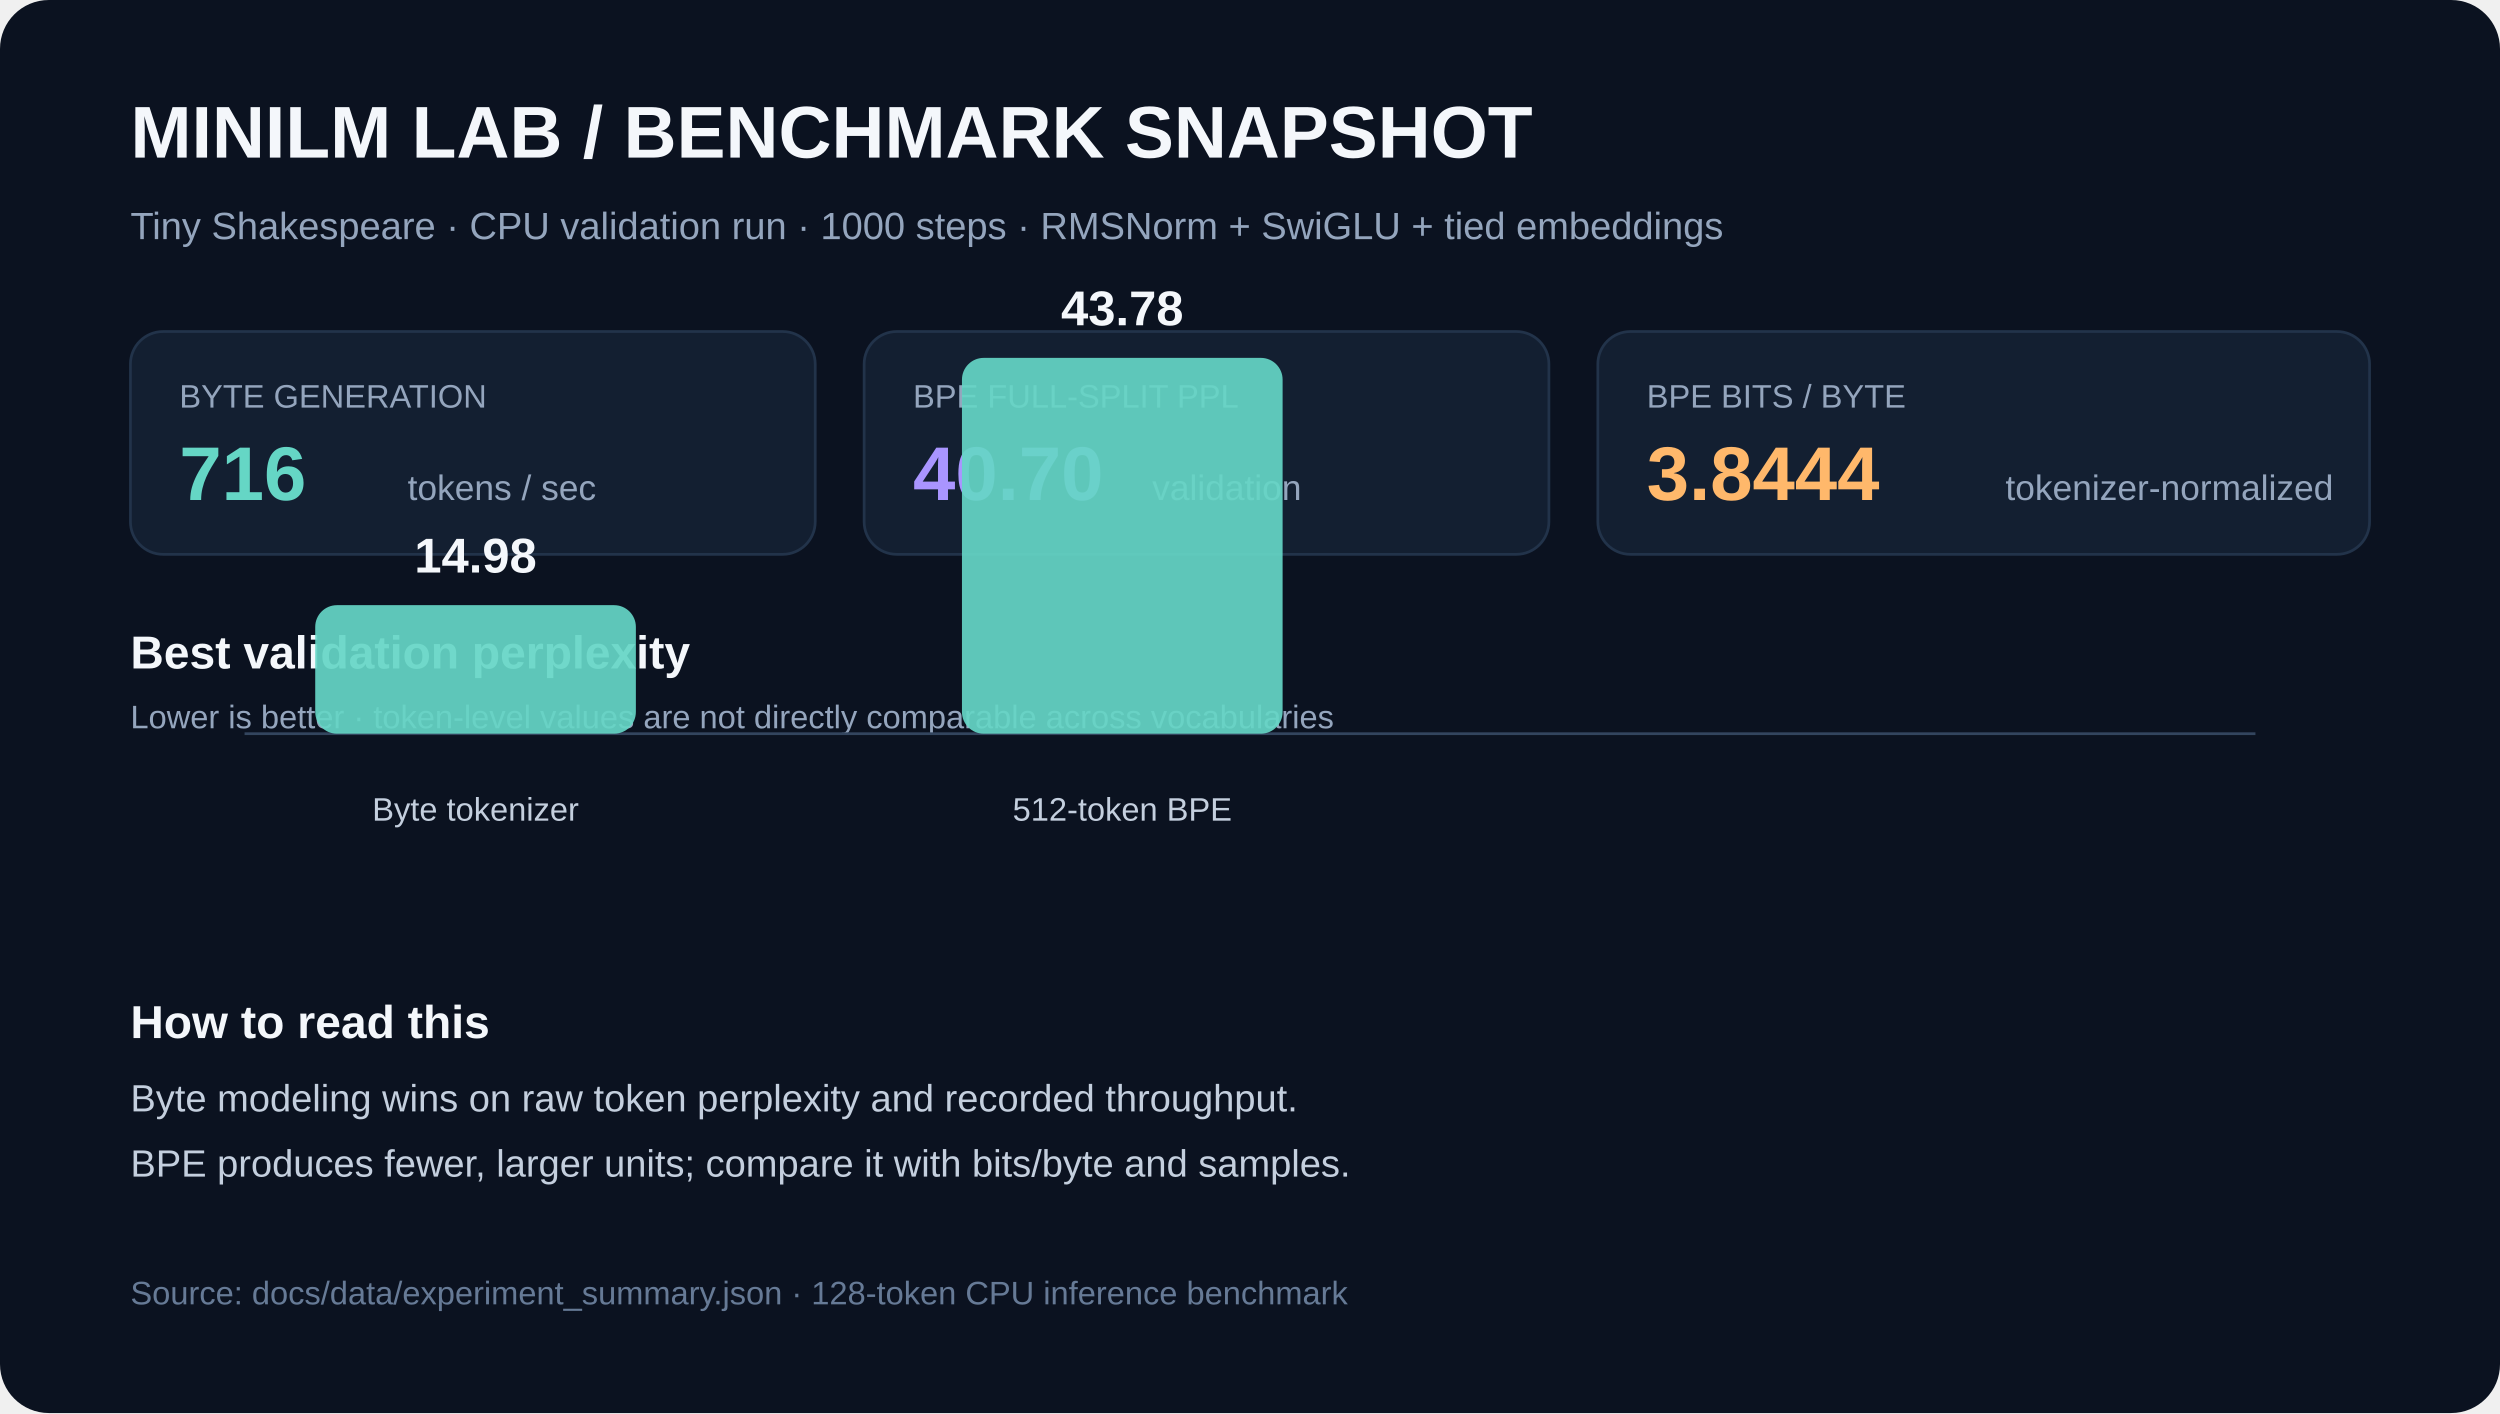
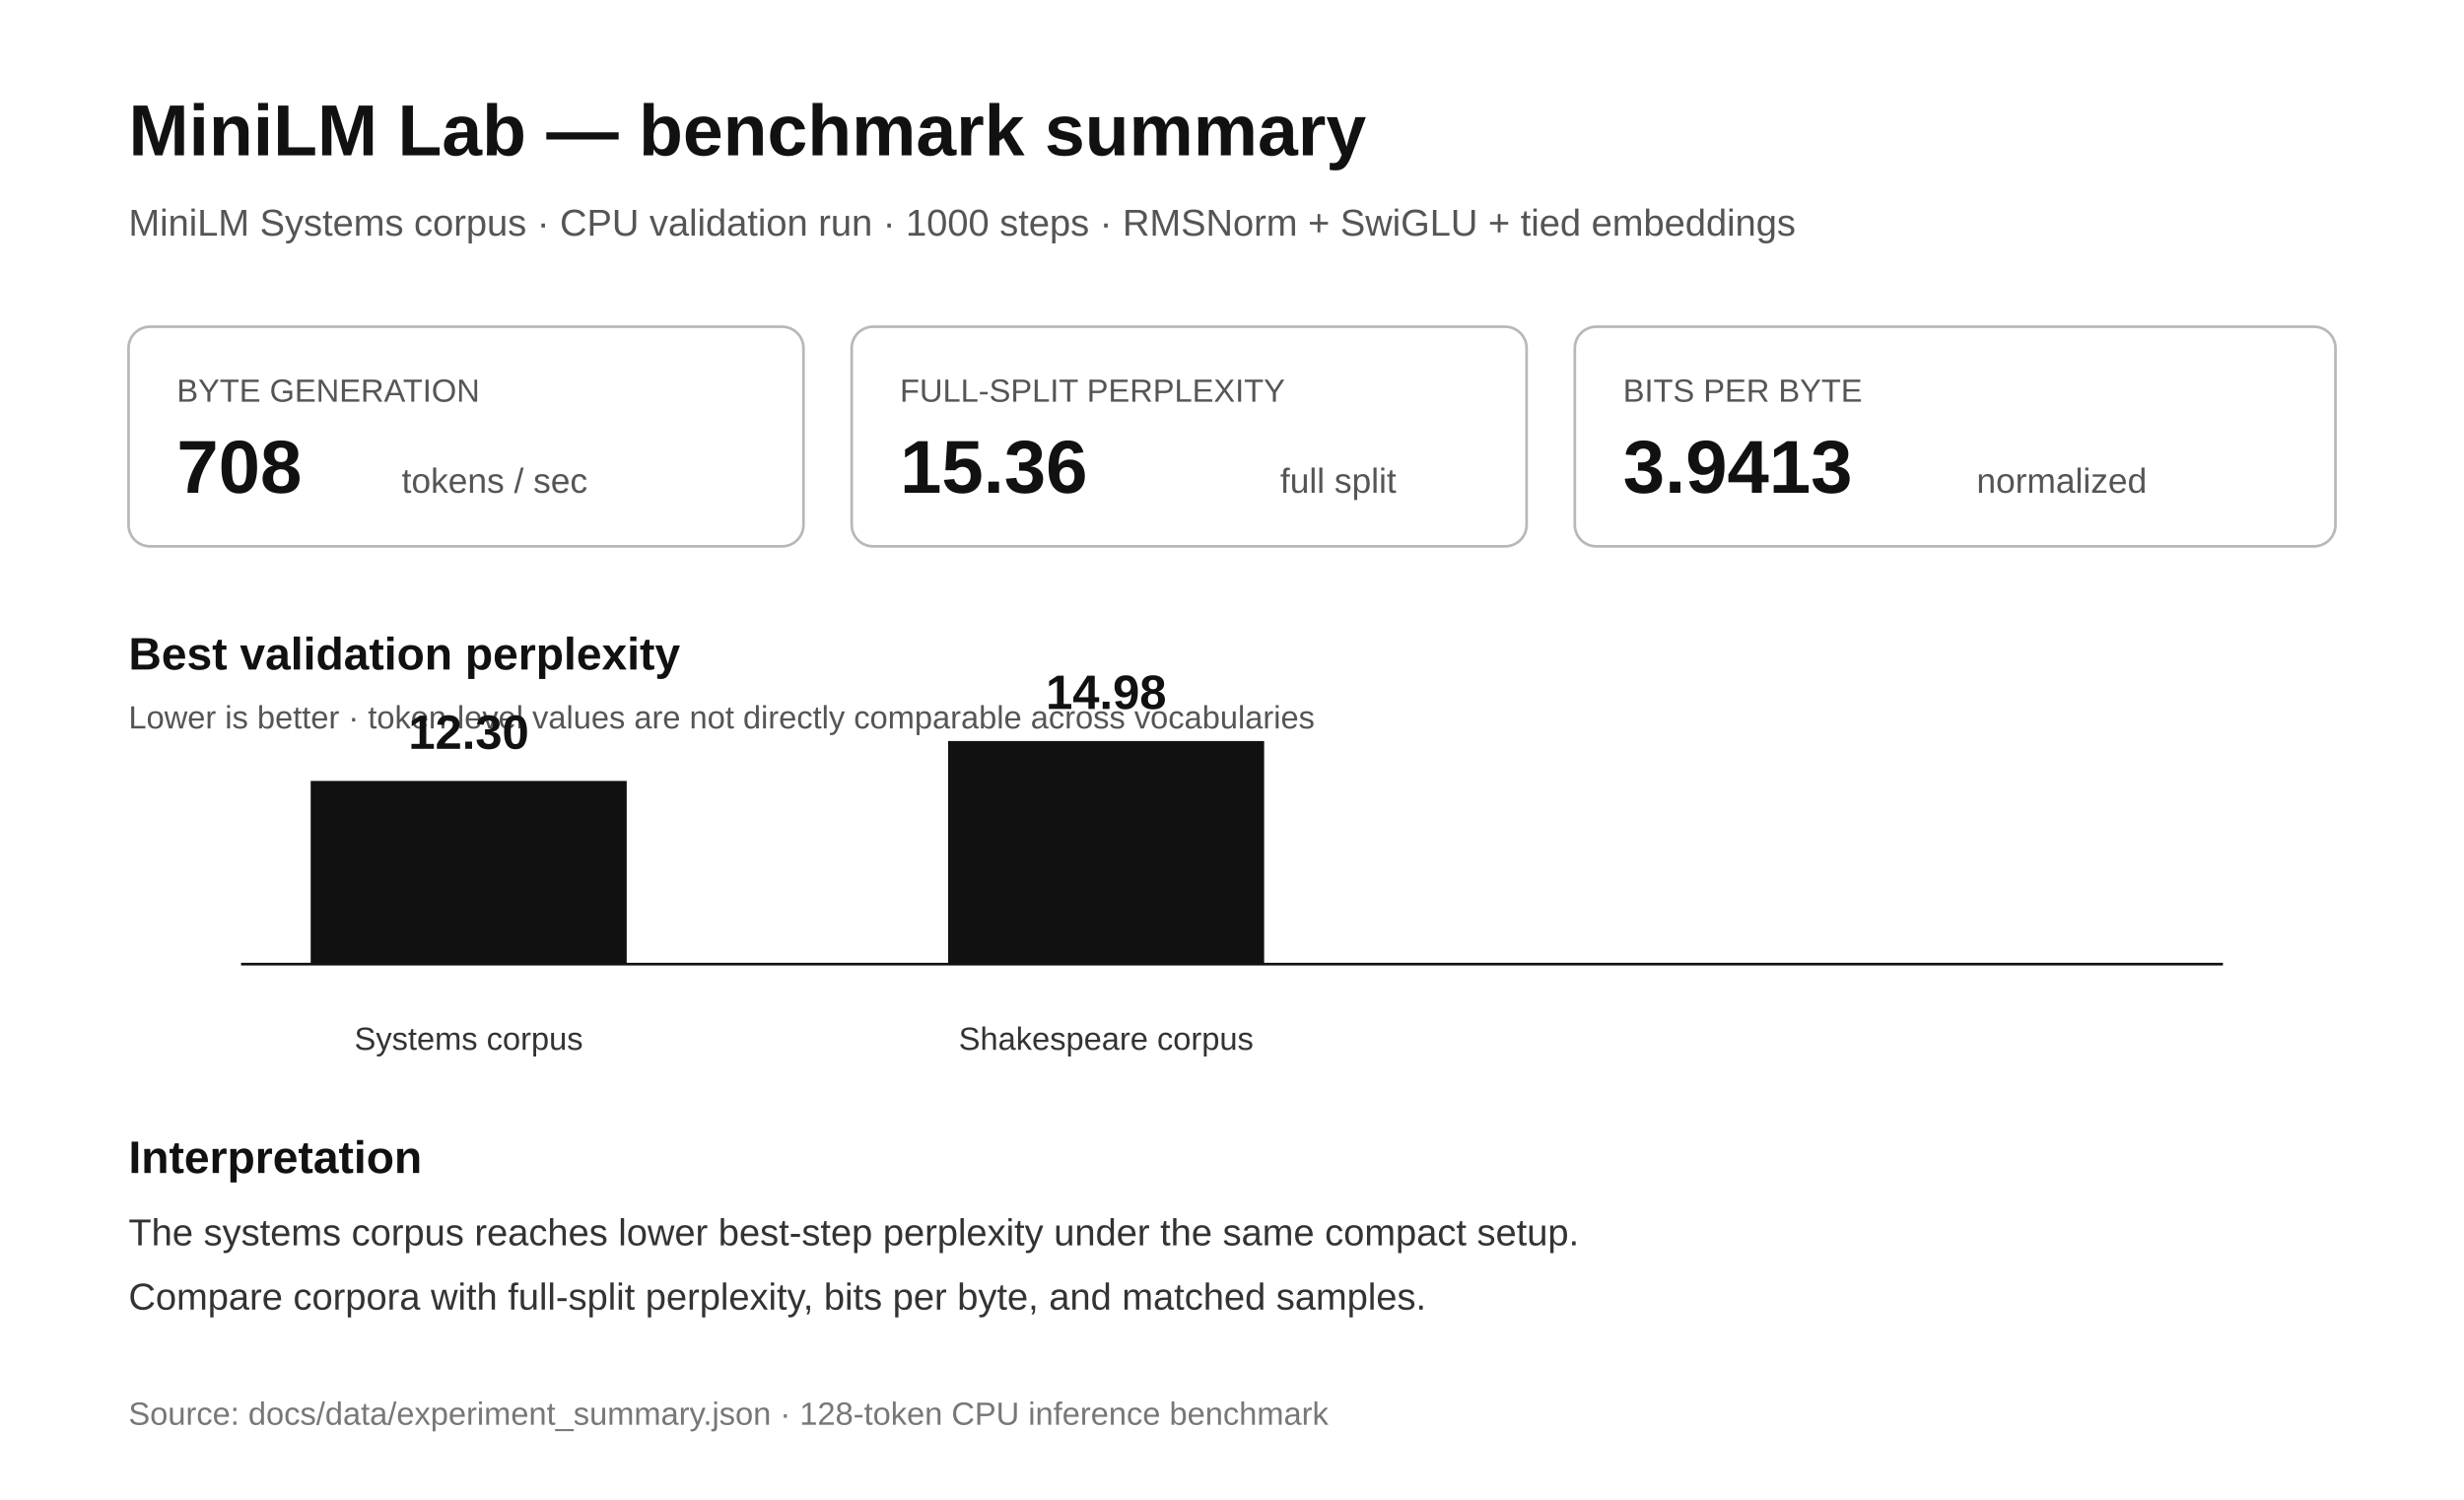
- <svg xmlns="http://www.w3.org/2000/svg" width="920" height="520" viewBox="0 0 920 520" role="img" aria-labelledby="title desc">
-   <rect width="920" height="520" fill="#0b1220" rx="18" />
-   <text x="48" y="58" fill="#f4f7fb" font-family="Arial,sans-serif" font-size="27" font-weight="700">MINILM LAB / BENCHMARK SNAPSHOT</text>
-   <text x="48" y="88" fill="#94a5bd" font-family="Arial,sans-serif" font-size="14">Tiny Shakespeare · CPU validation run · 1000 steps · RMSNorm + SwiGLU + tied embeddings</text>
+ <svg xmlns="http://www.w3.org/2000/svg" width="920" height="560" viewBox="0 0 920 560" role="img" aria-labelledby="title desc">
+   <rect width="920" height="560" fill="#ffffff" />
+   <text x="48" y="58" fill="#111111" font-family="Arial,sans-serif" font-size="27" font-weight="700">MiniLM Lab — benchmark summary</text>
+   <text x="48" y="88" fill="#555555" font-family="Arial,sans-serif" font-size="14">MiniLM Systems corpus · CPU validation run · 1000 steps · RMSNorm + SwiGLU + tied embeddings</text>
  <g transform="translate(48 122)">
-     <rect width="252" height="82" rx="12" fill="#131f31" stroke="#22334a" />
-     <text x="18" y="28" fill="#94a5bd" font-family="Arial,sans-serif" font-size="12">BYTE GENERATION</text>
-     <text x="18" y="62" fill="#65d6c5" font-family="Arial,sans-serif" font-size="28" font-weight="700">716</text>
-     <text x="102" y="62" fill="#94a5bd" font-family="Arial,sans-serif" font-size="13">tokens / sec</text>
+     <rect width="252" height="82" rx="8" fill="#ffffff" stroke="#b8b8b8" />
+     <text x="18" y="28" fill="#555555" font-family="Arial,sans-serif" font-size="12">BYTE GENERATION</text>
+     <text x="18" y="62" fill="#111111" font-family="Arial,sans-serif" font-size="28" font-weight="700">708</text>
+     <text x="102" y="62" fill="#555555" font-family="Arial,sans-serif" font-size="13">tokens / sec</text>
  </g>
  <g transform="translate(318 122)">
-     <rect width="252" height="82" rx="12" fill="#131f31" stroke="#22334a" />
-     <text x="18" y="28" fill="#94a5bd" font-family="Arial,sans-serif" font-size="12">BPE FULL-SPLIT PPL</text>
-     <text x="18" y="62" fill="#a995ff" font-family="Arial,sans-serif" font-size="28" font-weight="700">40.70</text>
-     <text x="106" y="62" fill="#94a5bd" font-family="Arial,sans-serif" font-size="13">validation</text>
+     <rect width="252" height="82" rx="8" fill="#ffffff" stroke="#b8b8b8" />
+     <text x="18" y="28" fill="#555555" font-family="Arial,sans-serif" font-size="12">FULL-SPLIT PERPLEXITY</text>
+     <text x="18" y="62" fill="#111111" font-family="Arial,sans-serif" font-size="28" font-weight="700">15.36</text>
+     <text x="160" y="62" fill="#555555" font-family="Arial,sans-serif" font-size="13">full split</text>
  </g>
  <g transform="translate(588 122)">
-     <rect width="284" height="82" rx="12" fill="#131f31" stroke="#22334a" />
-     <text x="18" y="28" fill="#94a5bd" font-family="Arial,sans-serif" font-size="12">BPE BITS / BYTE</text>
-     <text x="18" y="62" fill="#ffb86b" font-family="Arial,sans-serif" font-size="28" font-weight="700">3.8444</text>
-     <text x="150" y="62" fill="#94a5bd" font-family="Arial,sans-serif" font-size="13">tokenizer-normalized</text>
+     <rect width="284" height="82" rx="8" fill="#ffffff" stroke="#b8b8b8" />
+     <text x="18" y="28" fill="#555555" font-family="Arial,sans-serif" font-size="12">BITS PER BYTE</text>
+     <text x="18" y="62" fill="#111111" font-family="Arial,sans-serif" font-size="28" font-weight="700">3.9413</text>
+     <text x="150" y="62" fill="#555555" font-family="Arial,sans-serif" font-size="13">normalized</text>
  </g>
-   <text x="48" y="246" fill="#f4f7fb" font-family="Arial,sans-serif" font-size="17" font-weight="700">Best validation perplexity</text>
-   <text x="48" y="268" fill="#94a5bd" font-family="Arial,sans-serif" font-size="12">Lower is better · token-level values are not directly comparable across vocabularies</text>
-   <line x1="90" y1="270" x2="830" y2="270" stroke="#33455e" />
-   <rect x="116" y="222.7" width="118" height="47.3" rx="8" fill="#65d6c5" opacity=".92" />
-   <text x="175" y="210.7" text-anchor="middle" class="value">14.98</text>
-   <text x="175" y="302" text-anchor="middle" class="label">Byte tokenizer</text>
-   <rect x="354" y="131.7" width="118" height="138.3" rx="8" fill="#65d6c5" opacity=".92" />
-   <text x="413" y="119.7" text-anchor="middle" class="value">43.78</text>
-   <text x="413" y="302" text-anchor="middle" class="label">512-token BPE</text>
-   <text x="48" y="382" fill="#f4f7fb" font-family="Arial,sans-serif" font-size="17" font-weight="700">How to read this</text>
-   <text x="48" y="409" fill="#c4cfde" font-family="Arial,sans-serif" font-size="14">Byte modeling wins on raw token perplexity and recorded throughput.</text>
-   <text x="48" y="433" fill="#c4cfde" font-family="Arial,sans-serif" font-size="14">BPE produces fewer, larger units; compare it with bits/byte and samples.</text>
-   <text x="48" y="480" fill="#667a96" font-family="Arial,sans-serif" font-size="12">Source: docs/data/experiment_summary.json · 128-token CPU inference benchmark</text>
-   <style>.value{fill:#f4f7fb;font:700 18px Arial,sans-serif}.label{fill:#c4cfde;font:12px Arial,sans-serif}</style>
+   <text x="48" y="250" fill="#111111" font-family="Arial,sans-serif" font-size="17" font-weight="700">Best validation perplexity</text>
+   <text x="48" y="272" fill="#555555" font-family="Arial,sans-serif" font-size="12">Lower is better · token-level values are not directly comparable across vocabularies</text>
+   <line x1="90" y1="360" x2="830" y2="360" stroke="#111111" />
+   <rect x="116" y="291.6" width="118" height="68.4" fill="#111111" />
+   <text x="175" y="279.6" text-anchor="middle" class="value">12.30</text>
+   <text x="175" y="392" text-anchor="middle" class="label">Systems corpus</text>
+   <rect x="354" y="276.7" width="118" height="83.3" fill="#111111" />
+   <text x="413" y="264.7" text-anchor="middle" class="value">14.98</text>
+   <text x="413" y="392" text-anchor="middle" class="label">Shakespeare corpus</text>
+   <text x="48" y="438" fill="#111111" font-family="Arial,sans-serif" font-size="17" font-weight="700">Interpretation</text>
+   <text x="48" y="465" fill="#333333" font-family="Arial,sans-serif" font-size="14">The systems corpus reaches lower best-step perplexity under the same compact setup.</text>
+   <text x="48" y="489" fill="#333333" font-family="Arial,sans-serif" font-size="14">Compare corpora with full-split perplexity, bits per byte, and matched samples.</text>
+   <text x="48" y="532" fill="#777777" font-family="Arial,sans-serif" font-size="12">Source: docs/data/experiment_summary.json · 128-token CPU inference benchmark</text>
+   <style>.value{fill:#111111;font:700 18px Arial,sans-serif}.label{fill:#333333;font:12px Arial,sans-serif}</style>
</svg>
